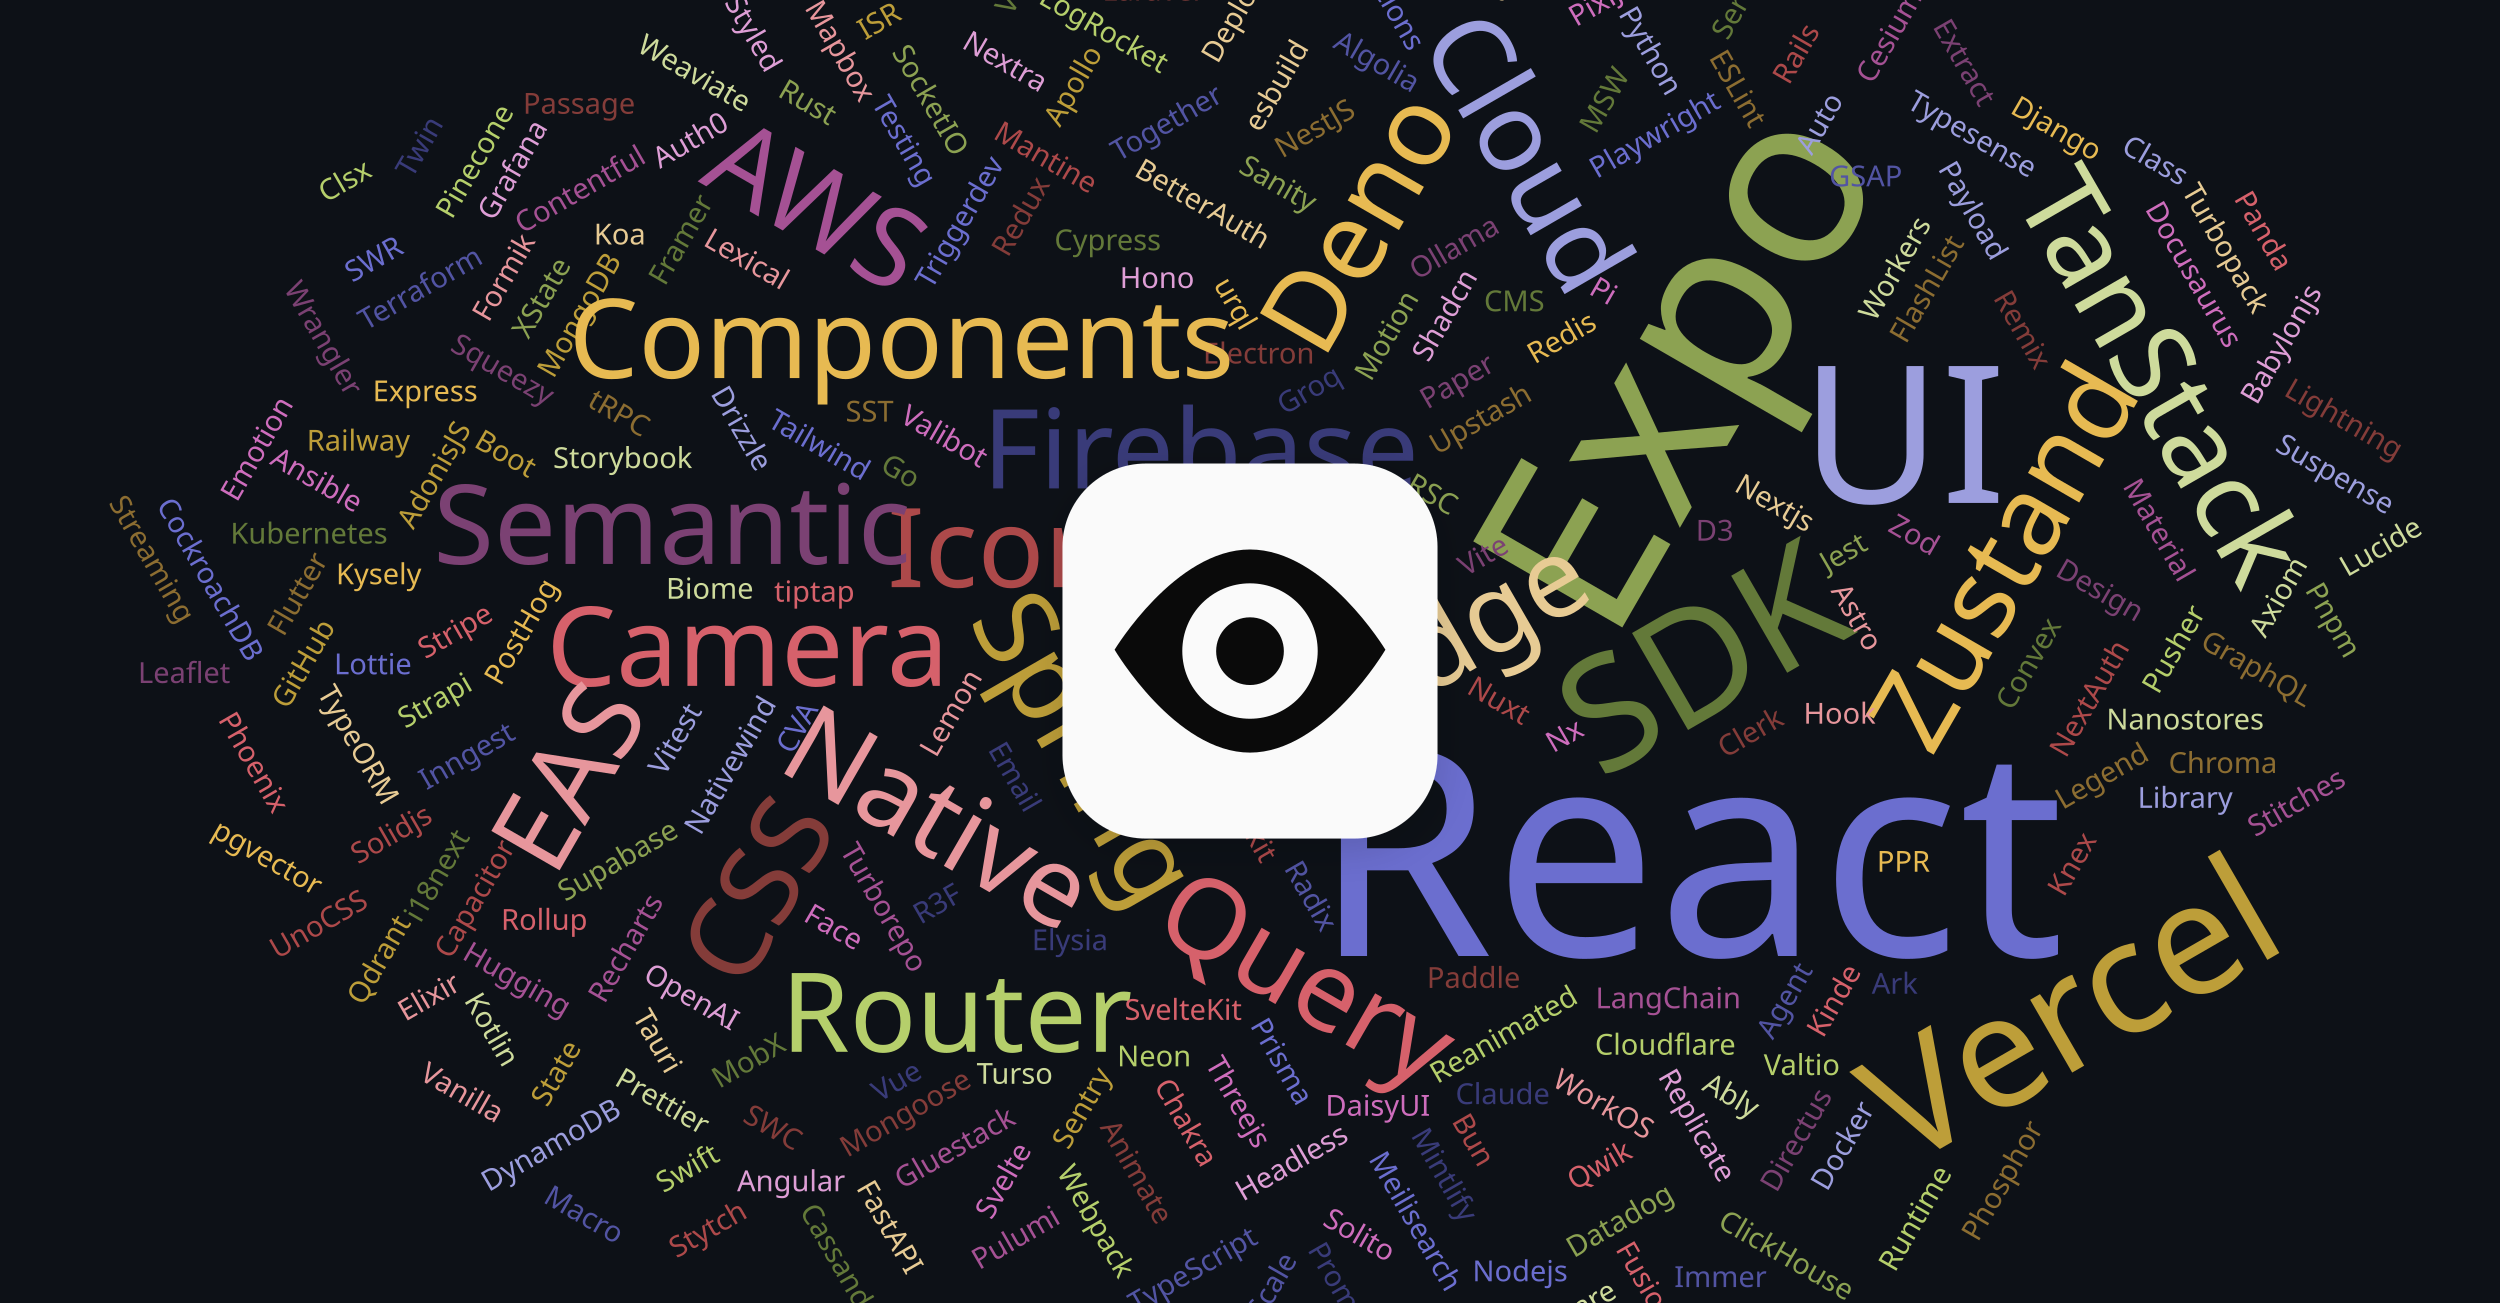
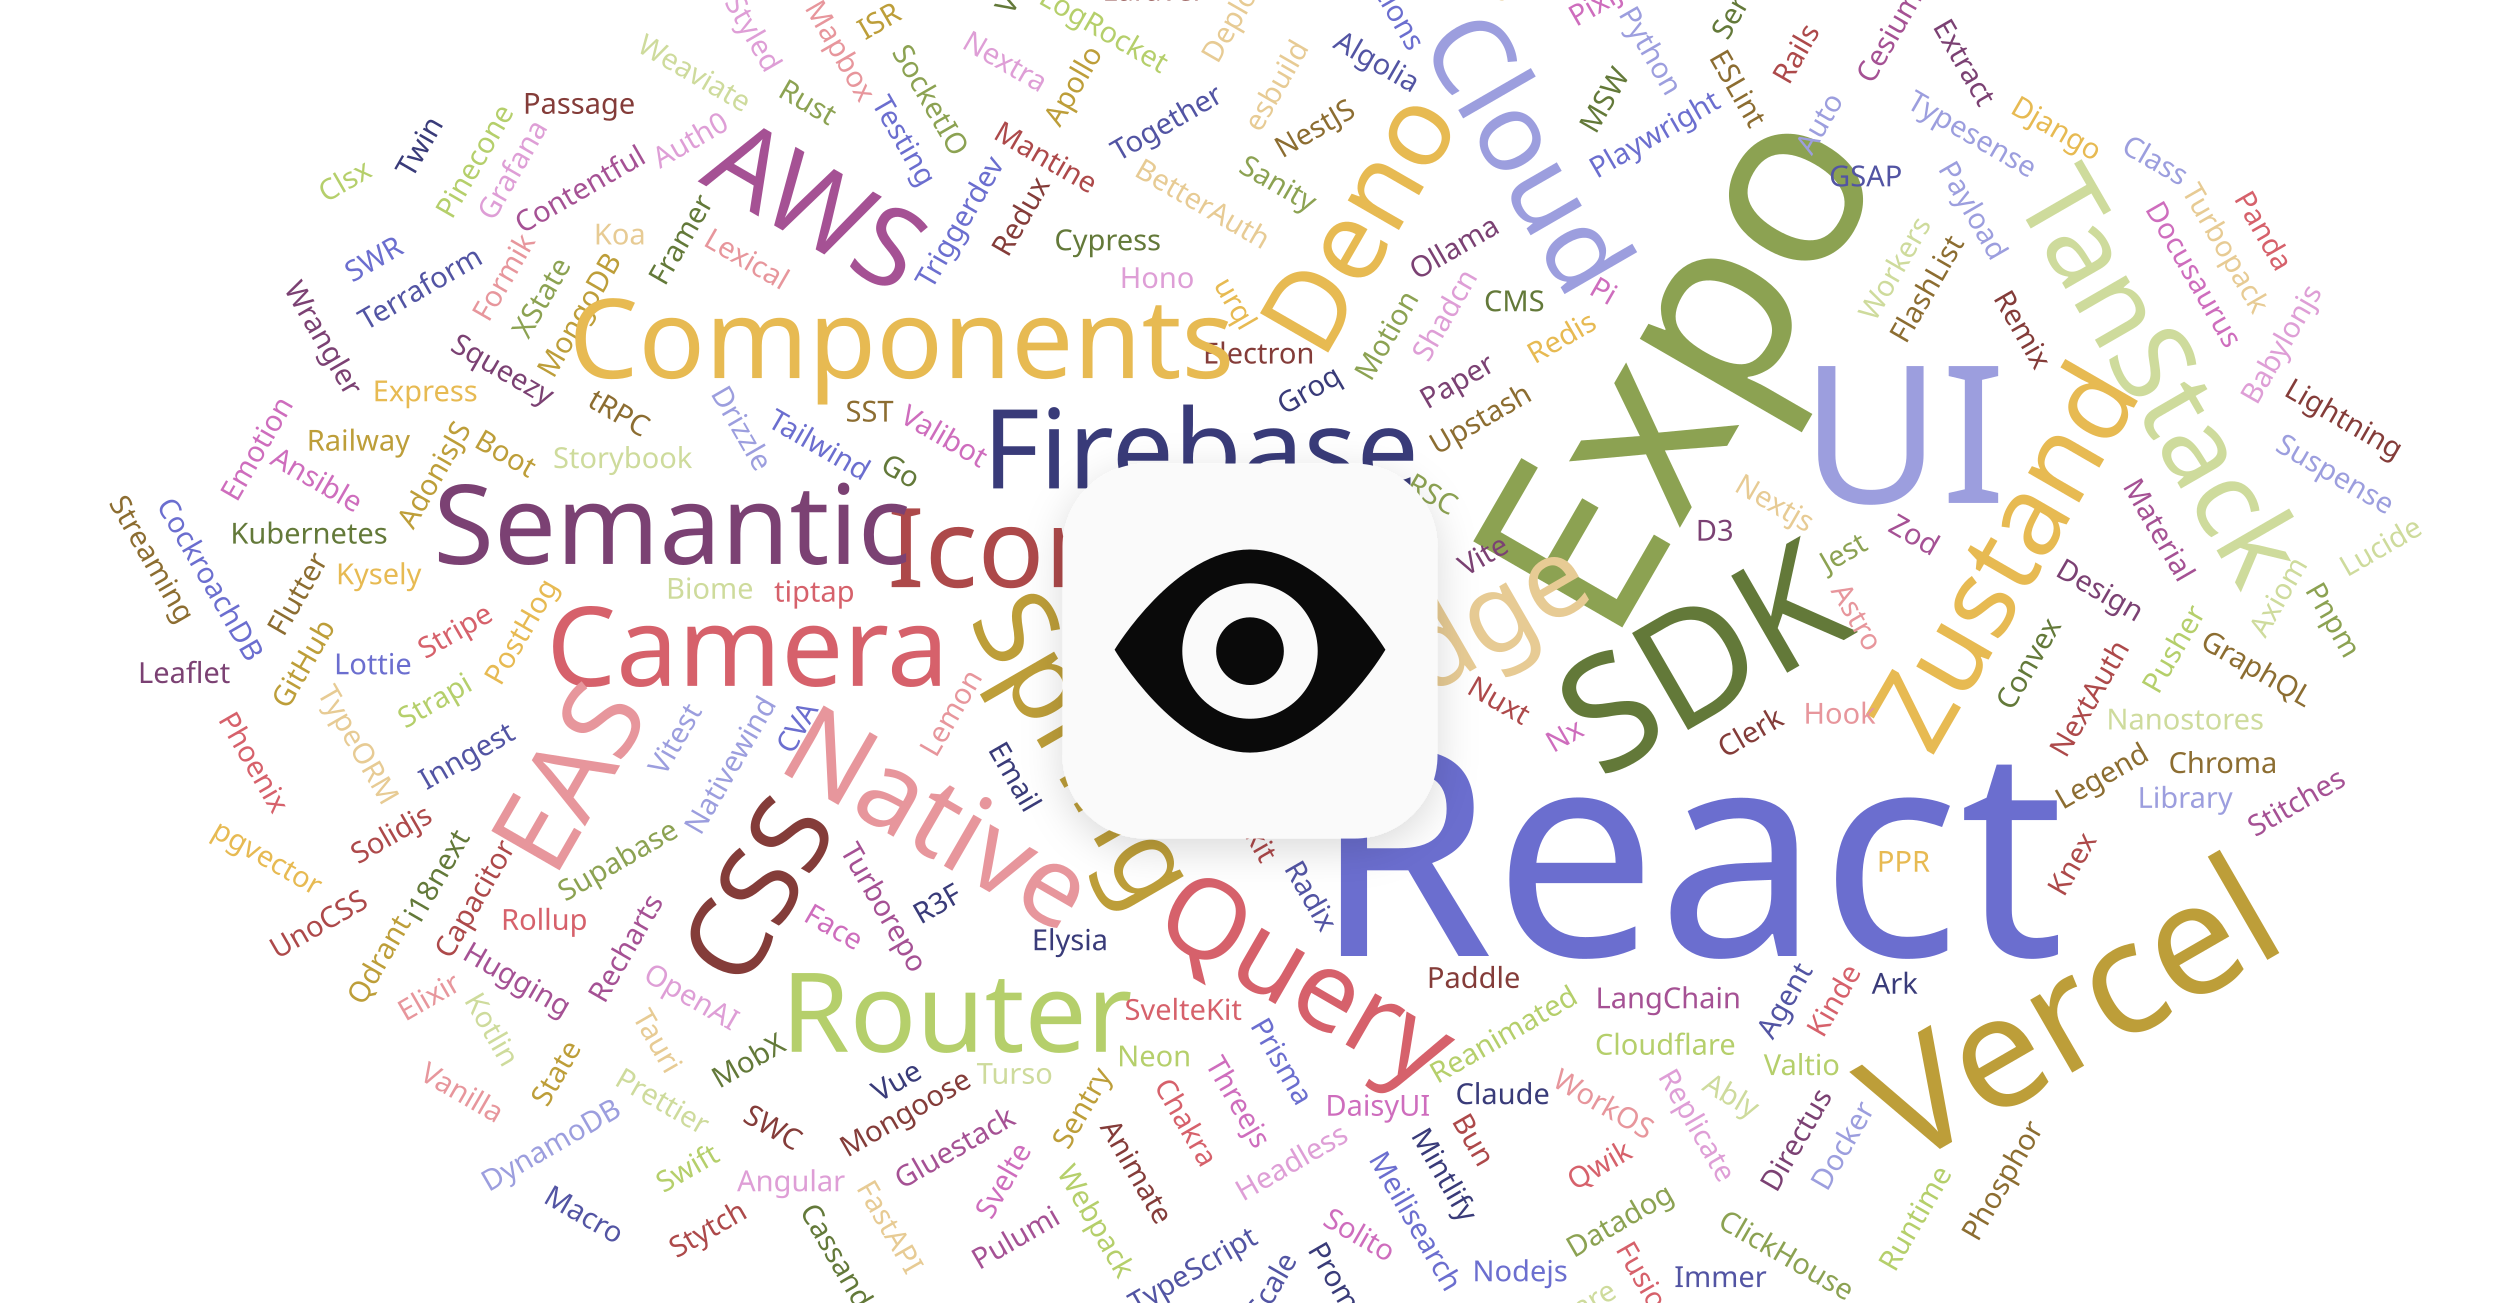
<svg xmlns="http://www.w3.org/2000/svg" width="960" height="500" viewBox="0 50 960 500">
-   <rect width="960" height="600" fill="#0D1117" />
+   <rect width="960" height="600" fill="transparent" />
  <g transform="translate(480,300)scale(1.115242,1.115242)">
    <text text-anchor="middle" transform="translate(-323,6)rotate(-60)" style="font-size: 10px; font-family: Impact; fill: rgb(189, 158, 57);">GitHub</text>
    <text text-anchor="middle" transform="translate(-42,181)rotate(60)" style="font-size: 10px; font-family: Impact; fill: rgb(132, 60, 57);">Animate</text>
    <text text-anchor="middle" transform="translate(151,105)rotate(0)" style="font-size: 100px; font-family: Impact; fill: rgb(107, 110, 207);">React</text>
    <text text-anchor="middle" transform="translate(225,-51)rotate(0)" style="font-size: 66px; font-family: Impact; fill: rgb(156, 158, 222);">UI</text>
    <text text-anchor="middle" transform="translate(165,19)rotate(-30)" style="font-size: 54px; font-family: Impact; fill: rgb(99, 121, 57);">SDK</text>
    <text text-anchor="middle" transform="translate(172,-84)rotate(-60)" style="font-size: 83px; font-family: Impact; fill: rgb(140, 162, 82);">Expo</text>
    <text text-anchor="middle" transform="translate(-101,138)" style="font-size: 38px; font-family: Impact; fill: rgb(181, 207, 107);">Router</text>
    <text text-anchor="middle" transform="translate(302,-88)rotate(60)" style="font-size: 38px; font-family: Impact; fill: rgb(206, 219, 156);">TanStack</text>
    <text text-anchor="middle" transform="translate(-219,-79)rotate(30)" style="font-size: 10px; font-family: Impact; fill: rgb(140, 109, 49);">tRPC</text>
    <text text-anchor="middle" transform="translate(292,140)rotate(-30)" style="font-size: 54px; font-family: Impact; fill: rgb(189, 158, 57);">Vercel</text>
    <text text-anchor="middle" transform="translate(-6,6)rotate(0)" style="font-size: 54px; font-family: Impact; fill: rgb(231, 186, 82);">AI</text>
    <text text-anchor="middle" transform="translate(179,-48)rotate(30)" style="font-size: 10px; font-family: Impact; fill: rgb(231, 203, 148);">Nextjs</text>
    <text text-anchor="middle" transform="translate(263,-109)rotate(60)" style="font-size: 10px; font-family: Impact; fill: rgb(132, 60, 57);">Remix</text>
    <text text-anchor="middle" transform="translate(84,20)rotate(30)" style="font-size: 10px; font-family: Impact; fill: rgb(173, 73, 74);">Nuxt</text>
    <text text-anchor="middle" transform="translate(-23,127)" style="font-size: 10px; font-family: Impact; fill: rgb(214, 97, 107);">SvelteKit</text>
    <text text-anchor="middle" transform="translate(206,-10)rotate(60)" style="font-size: 10px; font-family: Impact; fill: rgb(231, 150, 156);">Astro</text>
    <text text-anchor="middle" transform="translate(82,-30)rotate(-30)" style="font-size: 10px; font-family: Impact; fill: rgb(123, 65, 115);">Vite</text>
    <text text-anchor="middle" transform="translate(-129,90)rotate(60)" style="font-size: 10px; font-family: Impact; fill: rgb(165, 81, 148);">Turborepo</text>
    <text text-anchor="middle" transform="translate(110,32)rotate(-30)" style="font-size: 10px; font-family: Impact; fill: rgb(206, 109, 189);">Nx</text>
    <text text-anchor="middle" transform="translate(70,-114)rotate(-60)" style="font-size: 10px; font-family: Impact; fill: rgb(222, 158, 214);">Shadcn</text>
    <text text-anchor="middle" transform="translate(-21,25)rotate(0)" style="font-size: 10px; font-family: Impact; fill: rgb(57, 59, 121);">Tamagui</text>
    <text text-anchor="middle" transform="translate(18,86)rotate(60)" style="font-size: 10px; font-family: Impact; fill: rgb(82, 84, 163);">Radix</text>
    <text text-anchor="middle" transform="translate(-150,-68)rotate(30)" style="font-size: 10px; font-family: Impact; fill: rgb(107, 110, 207);">Tailwind</text>
    <text text-anchor="middle" transform="translate(-176,41)rotate(-60)" style="font-size: 10px; font-family: Impact; fill: rgb(156, 158, 222);">Nativewind</text>
    <text text-anchor="middle" transform="translate(-193,-140)rotate(-60)" style="font-size: 10px; font-family: Impact; fill: rgb(99, 121, 57);">Framer</text>
    <text text-anchor="middle" transform="translate(50,-107)rotate(-60)" style="font-size: 10px; font-family: Impact; fill: rgb(140, 162, 82);">Motion</text>
    <text text-anchor="middle" transform="translate(89,135)rotate(-30)" style="font-size: 10px; font-family: Impact; fill: rgb(181, 207, 107);">Reanimated</text>
    <text text-anchor="middle" transform="translate(-216,-63)rotate(0)" style="font-size: 10px; font-family: Impact; fill: rgb(206, 219, 156);">Storybook</text>
    <text text-anchor="middle" transform="translate(236,-123)rotate(-60)" style="font-size: 10px; font-family: Impact; fill: rgb(140, 109, 49);">FlashList</text>
    <text text-anchor="middle" transform="translate(21,24)rotate(-60)" style="font-size: 10px; font-family: Impact; fill: rgb(189, 158, 57);">Navigation</text>
    <text text-anchor="middle" transform="translate(271,-26)rotate(-60)" style="font-size: 38px; font-family: Impact; fill: rgb(231, 186, 82);">Zustand</text>
    <text text-anchor="middle" transform="translate(-21,41)" style="font-size: 10px; font-family: Impact; fill: rgb(231, 203, 148);">Jotai</text>
    <text text-anchor="middle" transform="translate(-76,-148)rotate(-60)" style="font-size: 10px; font-family: Impact; fill: rgb(132, 60, 57);">Redux</text>
    <text text-anchor="middle" transform="translate(-4,60)rotate(60)" style="font-size: 10px; font-family: Impact; fill: rgb(173, 73, 74);">Toolkit</text>
    <text text-anchor="middle" transform="translate(13,124)rotate(30)" style="font-size: 38px; font-family: Impact; fill: rgb(214, 97, 107);">Query</text>
    <text text-anchor="middle" transform="translate(203,25)rotate(0)" style="font-size: 10px; font-family: Impact; fill: rgb(231, 150, 156);">Hook</text>
    <text text-anchor="middle" transform="translate(37,-14)" style="font-size: 10px; font-family: Impact; fill: rgb(123, 65, 115);">Form</text>
    <text text-anchor="middle" transform="translate(227,-37)rotate(30)" style="font-size: 10px; font-family: Impact; fill: rgb(165, 81, 148);">Zod</text>
    <text text-anchor="middle" transform="translate(-107,-71)rotate(30)" style="font-size: 10px; font-family: Impact; fill: rgb(206, 109, 189);">Valibot</text>
    <text text-anchor="middle" transform="translate(-32,-125)rotate(0)" style="font-size: 10px; font-family: Impact; fill: rgb(222, 158, 214);">Hono</text>
    <text text-anchor="middle" transform="translate(-62,103)rotate(0)" style="font-size: 10px; font-family: Impact; fill: rgb(57, 59, 121);">Elysia</text>
    <text text-anchor="middle" transform="translate(52,-32)rotate(-30)" style="font-size: 10px; font-family: Impact; fill: rgb(82, 84, 163);">Fastify</text>
    <text text-anchor="middle" transform="translate(8,143)rotate(60)" style="font-size: 10px; font-family: Impact; fill: rgb(107, 110, 207);">Prisma</text>
    <text text-anchor="middle" transform="translate(-178,-75)rotate(60)" style="font-size: 10px; font-family: Impact; fill: rgb(156, 158, 222);">Drizzle</text>
    <text text-anchor="middle" transform="translate(271,6)rotate(-60)" style="font-size: 10px; font-family: Impact; fill: rgb(99, 121, 57);">Convex</text>
    <text text-anchor="middle" transform="translate(-216,75)rotate(-30)" style="font-size: 10px; font-family: Impact; fill: rgb(140, 162, 82);">Supabase</text>
    <text text-anchor="middle" transform="translate(-33,143)" style="font-size: 10px; font-family: Impact; fill: rgb(181, 207, 107);">Neon</text>
    <text text-anchor="middle" transform="translate(-81,149)" style="font-size: 10px; font-family: Impact; fill: rgb(206, 219, 156);">Turso</text>
    <text text-anchor="middle" transform="translate(81,-77)rotate(-30)" style="font-size: 10px; font-family: Impact; fill: rgb(140, 109, 49);">Upstash</text>
    <text text-anchor="middle" transform="translate(-228,-114)rotate(-60)" style="font-size: 10px; font-family: Impact; fill: rgb(189, 158, 57);">MongoDB</text>
    <text text-anchor="middle" transform="translate(109,-105)rotate(-30)" style="font-size: 10px; font-family: Impact; fill: rgb(231, 186, 82);">Redis</text>
    <text text-anchor="middle" transform="translate(-18,-151)rotate(30)" style="font-size: 10px; font-family: Impact; fill: rgb(231, 203, 148);">BetterAuth</text>
    <text text-anchor="middle" transform="translate(174,31)rotate(-30)" style="font-size: 10px; font-family: Impact; fill: rgb(132, 60, 57);">Clerk</text>
    <text text-anchor="middle" transform="translate(292,18)rotate(-60)" style="font-size: 10px; font-family: Impact; fill: rgb(173, 73, 74);">NextAuth</text>
    <text text-anchor="middle" transform="translate(-272,-4)rotate(-30)" style="font-size: 10px; font-family: Impact; fill: rgb(214, 97, 107);">Stripe</text>
    <text text-anchor="middle" transform="translate(-100,23)rotate(-60)" style="font-size: 10px; font-family: Impact; fill: rgb(231, 150, 156);">Lemon</text>
    <text text-anchor="middle" transform="translate(-259,-94)rotate(30)" style="font-size: 10px; font-family: Impact; fill: rgb(123, 65, 115);">Squeezy</text>
    <text text-anchor="middle" transform="translate(144,123)rotate(0)" style="font-size: 10px; font-family: Impact; fill: rgb(165, 81, 148);">LangChain</text>
    <text text-anchor="middle" transform="translate(120,-121)rotate(30)" style="font-size: 10px; font-family: Impact; fill: rgb(206, 109, 189);">Pi</text>
    <text text-anchor="middle" transform="translate(-194,122)rotate(30)" style="font-size: 10px; font-family: Impact; fill: rgb(222, 158, 214);">OpenAI</text>
    <text text-anchor="middle" transform="translate(87,156)rotate(0)" style="font-size: 10px; font-family: Impact; fill: rgb(57, 59, 121);">Claude</text>
    <text text-anchor="middle" transform="translate(187,122)rotate(-60)" style="font-size: 10px; font-family: Impact; fill: rgb(82, 84, 163);">Agent</text>
    <text text-anchor="middle" transform="translate(141,-175)rotate(-30)" style="font-size: 10px; font-family: Impact; fill: rgb(107, 110, 207);">Playwright</text>
    <text text-anchor="middle" transform="translate(-195,32)rotate(-60)" style="font-size: 10px; font-family: Impact; fill: rgb(156, 158, 222);">Vitest</text>
    <text text-anchor="middle" transform="translate(-49,-138)rotate(0)" style="font-size: 10px; font-family: Impact; fill: rgb(99, 121, 57);">Cypress</text>
    <text text-anchor="middle" transform="translate(206,-31)rotate(-30)" style="font-size: 10px; font-family: Impact; fill: rgb(140, 162, 82);">Jest</text>
    <text text-anchor="middle" transform="translate(143,139)rotate(0)" style="font-size: 10px; font-family: Impact; fill: rgb(181, 207, 107);">Cloudflare</text>
    <text text-anchor="middle" transform="translate(225,-130)rotate(-60)" style="font-size: 10px; font-family: Impact; fill: rgb(206, 219, 156);">Workers</text>
    <text text-anchor="middle" transform="translate(-131,-79)rotate(0)" style="font-size: 10px; font-family: Impact; fill: rgb(140, 109, 49);">SST</text>
    <text text-anchor="middle" transform="translate(-55,159)rotate(-60)" style="font-size: 10px; font-family: Impact; fill: rgb(189, 158, 57);">Sentry</text>
    <text text-anchor="middle" transform="translate(-248,-5)rotate(-60)" style="font-size: 10px; font-family: Impact; fill: rgb(231, 186, 82);">PostHog</text>
    <text text-anchor="middle" transform="translate(-207,136)rotate(60)" style="font-size: 10px; font-family: Impact; fill: rgb(231, 203, 148);">Tauri</text>
    <text text-anchor="middle" transform="translate(3,-99)rotate(0)" style="font-size: 10px; font-family: Impact; fill: rgb(132, 60, 57);">Electron</text>
    <text text-anchor="middle" transform="translate(-264,87)rotate(-60)" style="font-size: 10px; font-family: Impact; fill: rgb(173, 73, 74);">Capacitor</text>
    <text text-anchor="middle" transform="translate(-150,-17)rotate(0)" style="font-size: 10px; font-family: Impact; fill: rgb(214, 97, 107);">tiptap</text>
    <text text-anchor="middle" transform="translate(-175,-132)rotate(30)" style="font-size: 10px; font-family: Impact; fill: rgb(231, 150, 156);">Lexical</text>
    <text text-anchor="middle" transform="translate(160,-38)rotate(0)" style="font-size: 10px; font-family: Impact; fill: rgb(123, 65, 115);">D3</text>
    <text text-anchor="middle" transform="translate(-212,104)rotate(-60)" style="font-size: 10px; font-family: Impact; fill: rgb(165, 81, 148);">Recharts</text>
    <text text-anchor="middle" transform="translate(-7,157)rotate(60)" style="font-size: 10px; font-family: Impact; fill: rgb(206, 109, 189);">Threejs</text>
    <text text-anchor="middle" transform="translate(-1,-44)rotate(0)" style="font-size: 10px; font-family: Impact; fill: rgb(222, 158, 214);">Resend</text>
    <text text-anchor="middle" transform="translate(-84,45)rotate(60)" style="font-size: 10px; font-family: Impact; fill: rgb(57, 59, 121);">Email</text>
    <text text-anchor="middle" transform="translate(-268,39)rotate(-30)" style="font-size: 10px; font-family: Impact; fill: rgb(82, 84, 163);">Inngest</text>
    <text text-anchor="middle" transform="translate(-97,-146)rotate(-60)" style="font-size: 10px; font-family: Impact; fill: rgb(107, 110, 207);">Triggerdev</text>
    <text text-anchor="middle" transform="translate(246,-150)rotate(60)" style="font-size: 10px; font-family: Impact; fill: rgb(156, 158, 222);">Payload</text>
    <text text-anchor="middle" transform="translate(91,-117)rotate(0)" style="font-size: 10px; font-family: Impact; fill: rgb(99, 121, 57);">CMS</text>
    <text text-anchor="middle" transform="translate(8,-158)rotate(30)" style="font-size: 10px; font-family: Impact; fill: rgb(140, 162, 82);">Sanity</text>
    <text text-anchor="middle" transform="translate(-279,20)rotate(-30)" style="font-size: 10px; font-family: Impact; fill: rgb(181, 207, 107);">Strapi</text>
    <text text-anchor="middle" transform="translate(-186,-18)rotate(0)" style="font-size: 10px; font-family: Impact; fill: rgb(206, 219, 156);">Biome</text>
    <text text-anchor="middle" transform="translate(24,-177)rotate(-30)" style="font-size: 10px; font-family: Impact; fill: rgb(140, 109, 49);">NestJS</text>
    <text text-anchor="middle" transform="translate(-278,-59)rotate(-60)" style="font-size: 10px; font-family: Impact; fill: rgb(189, 158, 57);">AdonisJS</text>
    <text text-anchor="middle" transform="translate(-284,-86)" style="font-size: 10px; font-family: Impact; fill: rgb(231, 186, 82);">Express</text>
    <text text-anchor="middle" transform="translate(-217,-140)rotate(0)" style="font-size: 10px; font-family: Impact; fill: rgb(231, 203, 148);">Koa</text>
    <text text-anchor="middle" transform="translate(-43,-5)rotate(-60)" style="font-size: 10px; font-family: Impact; fill: rgb(132, 60, 57);">Nitro</text>
    <text text-anchor="middle" transform="translate(-72,-167)rotate(30)" style="font-size: 10px; font-family: Impact; fill: rgb(173, 73, 74);">Mantine</text>
    <text text-anchor="middle" transform="translate(-25,164)rotate(60)" style="font-size: 10px; font-family: Impact; fill: rgb(214, 97, 107);">Chakra</text>
    <text text-anchor="middle" transform="translate(34,-43)rotate(30)" style="font-size: 10px; font-family: Impact; fill: rgb(231, 150, 156);">Ant</text>
    <text text-anchor="middle" transform="translate(291,-18)rotate(30)" style="font-size: 10px; font-family: Impact; fill: rgb(123, 65, 115);">Design</text>
    <text text-anchor="middle" transform="translate(310,-40)rotate(60)" style="font-size: 10px; font-family: Impact; fill: rgb(165, 81, 148);">Material</text>
    <text text-anchor="middle" transform="translate(44,160)rotate(0)" style="font-size: 10px; font-family: Impact; fill: rgb(206, 109, 189);">DaisyUI</text>
    <text text-anchor="middle" transform="translate(16,179)rotate(-30)" style="font-size: 10px; font-family: Impact; fill: rgb(222, 158, 214);">Headless</text>
    <text text-anchor="middle" transform="translate(222,118)rotate(0)" style="font-size: 10px; font-family: Impact; fill: rgb(57, 59, 121);">Ark</text>
    <text text-anchor="middle" transform="translate(212,-160)rotate(0)" style="font-size: 10px; font-family: Impact; fill: rgb(82, 84, 163);">GSAP</text>
    <text text-anchor="middle" transform="translate(-302,8)" style="font-size: 10px; font-family: Impact; fill: rgb(107, 110, 207);">Lottie</text>
    <text text-anchor="middle" transform="translate(199,-180)rotate(-60)" style="font-size: 10px; font-family: Impact; fill: rgb(156, 158, 222);">Auto</text>
    <text text-anchor="middle" transform="translate(-171,144)rotate(-30)" style="font-size: 10px; font-family: Impact; fill: rgb(99, 121, 57);">MobX</text>
    <text text-anchor="middle" transform="translate(-241,-120)rotate(-60)" style="font-size: 10px; font-family: Impact; fill: rgb(140, 162, 82);">XState</text>
    <text text-anchor="middle" transform="translate(190,146)rotate(0)" style="font-size: 10px; font-family: Impact; fill: rgb(181, 207, 107);">Valtio</text>
    <text text-anchor="middle" transform="translate(322,27)" style="font-size: 10px; font-family: Impact; fill: rgb(206, 219, 156);">Nanostores</text>
    <text text-anchor="middle" transform="translate(295,46)rotate(-30)" style="font-size: 10px; font-family: Impact; fill: rgb(140, 109, 49);">Legend</text>
    <text text-anchor="middle" transform="translate(-236,147)rotate(-60)" style="font-size: 10px; font-family: Impact; fill: rgb(189, 158, 57);">State</text>
    <text text-anchor="middle" transform="translate(-300,-23)rotate(0)" style="font-size: 10px; font-family: Impact; fill: rgb(231, 186, 82);">Kysely</text>
    <text text-anchor="middle" transform="translate(-310,34)rotate(60)" style="font-size: 10px; font-family: Impact; fill: rgb(231, 203, 148);">TypeORM</text>
    <text text-anchor="middle" transform="translate(-117,162)rotate(-30)" style="font-size: 10px; font-family: Impact; fill: rgb(132, 60, 57);">Mongoose</text>
    <text text-anchor="middle" transform="translate(286,75)rotate(-60)" style="font-size: 10px; font-family: Impact; fill: rgb(173, 73, 74);">Knex</text>
    <text text-anchor="middle" transform="translate(204,122)rotate(-60)" style="font-size: 10px; font-family: Impact; fill: rgb(214, 97, 107);">Kinde</text>
    <text text-anchor="middle" transform="translate(120,159)rotate(30)" style="font-size: 10px; font-family: Impact; fill: rgb(231, 150, 156);">WorkOS</text>
    <text text-anchor="middle" transform="translate(72,-136)rotate(-30)" style="font-size: 10px; font-family: Impact; fill: rgb(123, 65, 115);">Ollama</text>
    <text text-anchor="middle" transform="translate(-254,116)rotate(30)" style="font-size: 10px; font-family: Impact; fill: rgb(165, 81, 148);">Hugging</text>
    <text text-anchor="middle" transform="translate(-145,98)rotate(30)" style="font-size: 10px; font-family: Impact; fill: rgb(206, 109, 189);">Face</text>
    <text text-anchor="middle" transform="translate(151,165)rotate(60)" style="font-size: 10px; font-family: Impact; fill: rgb(222, 158, 214);">Replicate</text>
    <text text-anchor="middle" transform="translate(22,-87)rotate(-30)" style="font-size: 10px; font-family: Impact; fill: rgb(57, 59, 121);">Groq</text>
    <text text-anchor="middle" transform="translate(-27,-179)rotate(-30)" style="font-size: 10px; font-family: Impact; fill: rgb(82, 84, 163);">Together</text>
    <text text-anchor="middle" transform="translate(-122,-174)rotate(60)" style="font-size: 10px; font-family: Impact; fill: rgb(107, 110, 207);">Testing</text>
    <text text-anchor="middle" transform="translate(322,54)rotate(0)" style="font-size: 10px; font-family: Impact; fill: rgb(156, 158, 222);">Library</text>
    <text text-anchor="middle" transform="translate(125,-188)rotate(-60)" style="font-size: 10px; font-family: Impact; fill: rgb(99, 121, 57);">MSW</text>
    <text text-anchor="middle" transform="translate(-113,-188)rotate(60)" style="font-size: 10px; font-family: Impact; fill: rgb(140, 162, 82);">SocketIO</text>
    <text text-anchor="middle" transform="translate(321,1)rotate(-60)" style="font-size: 10px; font-family: Impact; fill: rgb(181, 207, 107);">Pusher</text>
    <text text-anchor="middle" transform="translate(164,156)rotate(30)" style="font-size: 10px; font-family: Impact; fill: rgb(206, 219, 156);">Ably</text>
    <text text-anchor="middle" transform="translate(345,9)rotate(30)" style="font-size: 10px; font-family: Impact; fill: rgb(140, 109, 49);">GraphQL</text>
    <text text-anchor="middle" transform="translate(-58,-193)rotate(-60)" style="font-size: 10px; font-family: Impact; fill: rgb(189, 158, 57);">Apollo</text>
    <text text-anchor="middle" transform="translate(-8,-118)rotate(60)" style="font-size: 10px; font-family: Impact; fill: rgb(231, 186, 82);">urql</text>
    <text text-anchor="middle" transform="translate(12,-193)rotate(-60)" style="font-size: 10px; font-family: Impact; fill: rgb(231, 203, 148);">esbuild</text>
    <text text-anchor="middle" transform="translate(-166,167)rotate(30)" style="font-size: 10px; font-family: Impact; fill: rgb(132, 60, 57);">SWC</text>
    <text text-anchor="middle" transform="translate(74,170)rotate(60)" style="font-size: 10px; font-family: Impact; fill: rgb(173, 73, 74);">Bun</text>
    <text text-anchor="middle" transform="translate(-243,96)rotate(0)" style="font-size: 10px; font-family: Impact; fill: rgb(214, 97, 107);">Rollup</text>
    <text text-anchor="middle" transform="translate(-254,-127)rotate(-60)" style="font-size: 10px; font-family: Impact; fill: rgb(231, 150, 156);">Formik</text>
    <text text-anchor="middle" transform="translate(191,170)rotate(-60)" style="font-size: 10px; font-family: Impact; fill: rgb(123, 65, 115);">Directus</text>
    <text text-anchor="middle" transform="translate(-229,-156)rotate(-30)" style="font-size: 10px; font-family: Impact; fill: rgb(165, 81, 148);">Contentful</text>
    <text text-anchor="middle" transform="translate(322,-128)rotate(60)" style="font-size: 10px; font-family: Impact; fill: rgb(206, 109, 189);">Docusaurus</text>
    <text text-anchor="middle" transform="translate(-86,-200)rotate(30)" style="font-size: 10px; font-family: Impact; fill: rgb(222, 158, 214);">Nextra</text>
    <text text-anchor="middle" transform="translate(64,182)rotate(60)" style="font-size: 10px; font-family: Impact; fill: rgb(57, 59, 121);">Mintlify</text>
    <text text-anchor="middle" transform="translate(42,-200)rotate(30)" style="font-size: 10px; font-family: Impact; fill: rgb(82, 84, 163);">Algolia</text>
    <text text-anchor="middle" transform="translate(54,198)rotate(60)" style="font-size: 10px; font-family: Impact; fill: rgb(107, 110, 207);">Meilisearch</text>
    <text text-anchor="middle" transform="translate(247,-175)rotate(30)" style="font-size: 10px; font-family: Impact; fill: rgb(156, 158, 222);">Typesense</text>
    <text text-anchor="middle" transform="translate(-277,79)rotate(-60)" style="font-size: 10px; font-family: Impact; fill: rgb(99, 121, 57);">i18next</text>
    <text text-anchor="middle" transform="translate(129,199)rotate(-30)" style="font-size: 10px; font-family: Impact; fill: rgb(140, 162, 82);">Datadog</text>
    <text text-anchor="middle" transform="translate(-52,-211)rotate(30)" style="font-size: 10px; font-family: Impact; fill: rgb(181, 207, 107);">LogRocket</text>
    <text text-anchor="middle" transform="translate(357,-17)rotate(-60)" style="font-size: 10px; font-family: Impact; fill: rgb(206, 219, 156);">Axiom</text>
    <text text-anchor="middle" transform="translate(21,52)rotate(60)" style="font-size: 10px; font-family: Impact; fill: rgb(140, 109, 49);">Flyio</text>
    <text text-anchor="middle" transform="translate(-307,-69)rotate(0)" style="font-size: 10px; font-family: Impact; fill: rgb(189, 158, 57);">Railway</text>
    <text text-anchor="middle" transform="translate(49,-141)rotate(-60)" style="font-size: 38px; font-family: Impact; fill: rgb(231, 186, 82);">Deno</text>
    <text text-anchor="middle" transform="translate(-3,-216)rotate(-60)" style="font-size: 10px; font-family: Impact; fill: rgb(231, 203, 148);">Deploy</text>
    <text text-anchor="middle" transform="translate(77,116)" style="font-size: 10px; font-family: Impact; fill: rgb(132, 60, 57);">Paddle</text>
    <text text-anchor="middle" transform="translate(-294,66)rotate(-30)" style="font-size: 10px; font-family: Impact; fill: rgb(173, 73, 74);">Solidjs</text>
    <text text-anchor="middle" transform="translate(122,180)rotate(-30)" style="font-size: 10px; font-family: Impact; fill: rgb(214, 97, 107);">Qwik</text>
    <text text-anchor="middle" transform="translate(-114,69)rotate(30)" style="font-size: 38px; font-family: Impact; fill: rgb(231, 150, 156);">Native</text>
    <text text-anchor="middle" transform="translate(73,-90)rotate(-30)" style="font-size: 10px; font-family: Impact; fill: rgb(123, 65, 115);">Paper</text>
    <text text-anchor="middle" transform="translate(-100,174)rotate(-30)" style="font-size: 10px; font-family: Impact; fill: rgb(165, 81, 148);">Gluestack</text>
    <text text-anchor="middle" transform="translate(36,204)rotate(30)" style="font-size: 10px; font-family: Impact; fill: rgb(206, 109, 189);">Solito</text>
    <text text-anchor="middle" transform="translate(-191,-173)rotate(-30)" style="font-size: 10px; font-family: Impact; fill: rgb(222, 158, 214);">Auth0</text>
    <text text-anchor="middle" transform="translate(-17,-56)rotate(0)" style="font-size: 38px; font-family: Impact; fill: rgb(57, 59, 121);">Firebase</text>
    <text text-anchor="middle" transform="translate(-284,-122)rotate(-30)" style="font-size: 10px; font-family: Impact; fill: rgb(82, 84, 163);">Terraform</text>
    <text text-anchor="middle" transform="translate(46,-221)rotate(60)" style="font-size: 10px; font-family: Impact; fill: rgb(107, 110, 207);">Actions</text>
    <text text-anchor="middle" transform="translate(207,172)rotate(-60)" style="font-size: 10px; font-family: Impact; fill: rgb(156, 158, 222);">Docker</text>
    <text text-anchor="middle" transform="translate(-324,-37)rotate(0)" style="font-size: 10px; font-family: Impact; fill: rgb(99, 121, 57);">Kubernetes</text>
    <text text-anchor="middle" transform="translate(370,-9)rotate(60)" style="font-size: 10px; font-family: Impact; fill: rgb(140, 162, 82);">Pnpm</text>
    <text text-anchor="middle" transform="translate(-56,198)rotate(60)" style="font-size: 10px; font-family: Impact; fill: rgb(181, 207, 107);">Webpack</text>
    <text text-anchor="middle" transform="translate(-204,158)rotate(30)" style="font-size: 10px; font-family: Impact; fill: rgb(206, 219, 156);">Prettier</text>
    <text text-anchor="middle" transform="translate(165,-192)rotate(60)" style="font-size: 10px; font-family: Impact; fill: rgb(140, 109, 49);">ESLint</text>
    <text text-anchor="middle" transform="translate(-68,40)rotate(60)" style="font-size: 38px; font-family: Impact; fill: rgb(189, 158, 57);">Spring</text>
    <text text-anchor="middle" transform="translate(-120,-94)rotate(0)" style="font-size: 38px; font-family: Impact; fill: rgb(231, 186, 82);">Components</text>
    <text text-anchor="middle" transform="translate(81,4)rotate(-30)" style="font-size: 38px; font-family: Impact; fill: rgb(231, 203, 148);">Edge</text>
    <text text-anchor="middle" transform="translate(-158,89)rotate(-60)" style="font-size: 38px; font-family: Impact; fill: rgb(132, 60, 57);">CSS</text>
    <text text-anchor="middle" transform="translate(-77,-22)rotate(0)" style="font-size: 38px; font-family: Impact; fill: rgb(173, 73, 74);">Icons</text>
    <text text-anchor="middle" transform="translate(84,-165)rotate(60)" style="font-size: 38px; font-family: Impact; fill: rgb(156, 158, 222);">Cloud</text>
    <text text-anchor="middle" transform="translate(-173,12)rotate(0)" style="font-size: 38px; font-family: Impact; fill: rgb(214, 97, 107);">Camera</text>
    <text text-anchor="middle" transform="translate(-223,50)rotate(-60)" style="font-size: 38px; font-family: Impact; fill: rgb(231, 150, 156);">EAS</text>
    <text text-anchor="middle" transform="translate(-199,-30)rotate(0)" style="font-size: 38px; font-family: Impact; fill: rgb(123, 65, 115);">Semantic</text>
    <text text-anchor="middle" transform="translate(-156,-142)rotate(30)" style="font-size: 38px; font-family: Impact; fill: rgb(165, 81, 148);">AWS</text>
    <text text-anchor="middle" transform="translate(-82,184)rotate(-60)" style="font-size: 10px; font-family: Impact; fill: rgb(206, 109, 189);">Svelte</text>
    <text text-anchor="middle" transform="translate(-158,186)rotate(0)" style="font-size: 10px; font-family: Impact; fill: rgb(222, 158, 214);">Angular</text>
    <text text-anchor="middle" transform="translate(-120,151)rotate(-30)" style="font-size: 10px; font-family: Impact; fill: rgb(57, 59, 121);">Vue</text>
    <text text-anchor="middle" transform="translate(-18,216)rotate(-30)" style="font-size: 10px; font-family: Impact; fill: rgb(82, 84, 163);">TypeScript</text>
    <text text-anchor="middle" transform="translate(93,217)rotate(0)" style="font-size: 10px; font-family: Impact; fill: rgb(107, 110, 207);">Nodejs</text>
    <text text-anchor="middle" transform="translate(135,-205)rotate(60)" style="font-size: 10px; font-family: Impact; fill: rgb(156, 158, 222);">Python</text>
    <text text-anchor="middle" transform="translate(-122,-59)rotate(30)" style="font-size: 10px; font-family: Impact; fill: rgb(99, 121, 57);">Go</text>
    <text text-anchor="middle" transform="translate(-154,-186)rotate(30)" style="font-size: 10px; font-family: Impact; fill: rgb(140, 162, 82);">Rust</text>
    <text text-anchor="middle" transform="translate(-192,181)rotate(-30)" style="font-size: 10px; font-family: Impact; fill: rgb(181, 207, 107);">Swift</text>
    <text text-anchor="middle" transform="translate(-264,132)rotate(60)" style="font-size: 10px; font-family: Impact; fill: rgb(206, 219, 156);">Kotlin</text>
    <text text-anchor="middle" transform="translate(-325,-18)rotate(-60)" style="font-size: 10px; font-family: Impact; fill: rgb(140, 109, 49);">Flutter</text>
    <text text-anchor="middle" transform="translate(-258,-65)rotate(30)" style="font-size: 10px; font-family: Impact; fill: rgb(189, 158, 57);">Boot</text>
    <text text-anchor="middle" transform="translate(276,-177)rotate(30)" style="font-size: 10px; font-family: Impact; fill: rgb(231, 186, 82);">Django</text>
    <text text-anchor="middle" transform="translate(-127,200)rotate(60)" style="font-size: 10px; font-family: Impact; fill: rgb(231, 203, 148);">FastAPI</text>
    <text text-anchor="middle" transform="translate(-34,-224)rotate(0)" style="font-size: 10px; font-family: Impact; fill: rgb(132, 60, 57);">Laravel</text>
    <text text-anchor="middle" transform="translate(191,-204)rotate(-60)" style="font-size: 10px; font-family: Impact; fill: rgb(173, 73, 74);">Rails</text>
    <text text-anchor="middle" transform="translate(-346,40)rotate(60)" style="font-size: 10px; font-family: Impact; fill: rgb(214, 97, 107);">Phoenix</text>
    <text text-anchor="middle" transform="translate(-281,122)rotate(-30)" style="font-size: 10px; font-family: Impact; fill: rgb(231, 150, 156);">Elixir</text>
    <text text-anchor="middle" transform="translate(-322,-106)rotate(60)" style="font-size: 10px; font-family: Impact; fill: rgb(123, 65, 115);">Wrangler</text>
    <text text-anchor="middle" transform="translate(-79,205)rotate(-30)" style="font-size: 10px; font-family: Impact; fill: rgb(165, 81, 148);">Pulumi</text>
    <text text-anchor="middle" transform="translate(-323,-56)rotate(30)" style="font-size: 10px; font-family: Impact; fill: rgb(206, 109, 189);">Ansible</text>
    <text text-anchor="middle" transform="translate(-251,-164)rotate(-60)" style="font-size: 10px; font-family: Impact; fill: rgb(222, 158, 214);">Grafana</text>
    <text text-anchor="middle" transform="translate(34,231)rotate(60)" style="font-size: 10px; font-family: Impact; fill: rgb(57, 59, 121);">Prometheus</text>
    <text text-anchor="middle" transform="translate(3,233)rotate(-60)" style="font-size: 10px; font-family: Impact; fill: rgb(82, 84, 163);">PlanetScale</text>
    <text text-anchor="middle" transform="translate(-361,-23)rotate(60)" style="font-size: 10px; font-family: Impact; fill: rgb(107, 110, 207);">CockroachDB</text>
    <text text-anchor="middle" transform="translate(-239,173)rotate(-30)" style="font-size: 10px; font-family: Impact; fill: rgb(156, 158, 222);">DynamoDB</text>
    <text text-anchor="middle" transform="translate(-143,214)rotate(60)" style="font-size: 10px; font-family: Impact; fill: rgb(99, 121, 57);">Cassandra</text>
    <text text-anchor="middle" transform="translate(183,211)rotate(30)" style="font-size: 10px; font-family: Impact; fill: rgb(140, 162, 82);">ClickHouse</text>
    <text text-anchor="middle" transform="translate(-264,-167)rotate(-60)" style="font-size: 10px; font-family: Impact; fill: rgb(181, 207, 107);">Pinecone</text>
    <text text-anchor="middle" transform="translate(-193,-196)rotate(30)" style="font-size: 10px; font-family: Impact; fill: rgb(206, 219, 156);">Weaviate</text>
    <text text-anchor="middle" transform="translate(335,42)rotate(0)" style="font-size: 10px; font-family: Impact; fill: rgb(140, 109, 49);">Chroma</text>
    <text text-anchor="middle" transform="translate(-297,108)rotate(-60)" style="font-size: 10px; font-family: Impact; fill: rgb(189, 158, 57);">Qdrant</text>
    <text text-anchor="middle" transform="translate(-340,74)rotate(30)" style="font-size: 10px; font-family: Impact; fill: rgb(231, 186, 82);">pgvector</text>
    <text text-anchor="middle" transform="translate(62,-238)rotate(30)" style="font-size: 10px; font-family: Impact; fill: rgb(231, 203, 148);">Supertokens</text>
    <text text-anchor="middle" transform="translate(-231,-185)rotate(0)" style="font-size: 10px; font-family: Impact; fill: rgb(132, 60, 57);">Passage</text>
    <text text-anchor="middle" transform="translate(-185,202)rotate(-30)" style="font-size: 10px; font-family: Impact; fill: rgb(173, 73, 74);">Stytch</text>
    <text text-anchor="middle" transform="translate(139,229)rotate(60)" style="font-size: 10px; font-family: Impact; fill: rgb(214, 97, 107);">FusionAuth</text>
    <text text-anchor="middle" transform="translate(-144,-205)rotate(60)" style="font-size: 10px; font-family: Impact; fill: rgb(231, 150, 156);">Mapbox</text>
    <text text-anchor="middle" transform="translate(-367,11)rotate(0)" style="font-size: 10px; font-family: Impact; fill: rgb(123, 65, 115);">Leaflet</text>
    <text text-anchor="middle" transform="translate(223,-210)rotate(-60)" style="font-size: 10px; font-family: Impact; fill: rgb(165, 81, 148);">Cesium</text>
    <text text-anchor="middle" transform="translate(123,-221)rotate(-30)" style="font-size: 10px; font-family: Impact; fill: rgb(206, 109, 189);">PixiJS</text>
    <text text-anchor="middle" transform="translate(358,-104)rotate(-60)" style="font-size: 10px; font-family: Impact; fill: rgb(222, 158, 214);">Babylonjs</text>
    <text text-anchor="middle" transform="translate(-106,90)rotate(-30)" style="font-size: 10px; font-family: Impact; fill: rgb(57, 59, 121);">R3F</text>
    <text text-anchor="middle" transform="translate(162,219)rotate(0)" style="font-size: 10px; font-family: Impact; fill: rgb(82, 84, 163);">Immer</text>
    <text text-anchor="middle" transform="translate(-300,-132)rotate(-30)" style="font-size: 10px; font-family: Impact; fill: rgb(107, 110, 207);">SWR</text>
    <text text-anchor="middle" transform="translate(372,-58)rotate(30)" style="font-size: 10px; font-family: Impact; fill: rgb(156, 158, 222);">Suspense</text>
    <text text-anchor="middle" transform="translate(172,-223)rotate(-60)" style="font-size: 10px; font-family: Impact; fill: rgb(99, 121, 57);">Server</text>
    <text text-anchor="middle" transform="translate(61,-51)rotate(30)" style="font-size: 10px; font-family: Impact; fill: rgb(140, 162, 82);">RSC</text>
    <text text-anchor="middle" transform="translate(232,197)rotate(-60)" style="font-size: 10px; font-family: Impact; fill: rgb(181, 207, 107);">Runtime</text>
    <text text-anchor="middle" transform="translate(103,236)rotate(-30)" style="font-size: 10px; font-family: Impact; fill: rgb(206, 219, 156);">Middleware</text>
    <text text-anchor="middle" transform="translate(-381,-30)rotate(60)" style="font-size: 10px; font-family: Impact; fill: rgb(140, 109, 49);">Streaming</text>
    <text text-anchor="middle" transform="translate(-126,-214)rotate(-30)" style="font-size: 10px; font-family: Impact; fill: rgb(189, 158, 57);">ISR</text>
    <text text-anchor="middle" transform="translate(225,76)rotate(0)" style="font-size: 10px; font-family: Impact; fill: rgb(231, 186, 82);">PPR</text>
    <text text-anchor="middle" transform="translate(333,-137)rotate(60)" style="font-size: 10px; font-family: Impact; fill: rgb(231, 203, 148);">Turbopack</text>
    <text text-anchor="middle" transform="translate(375,-77)rotate(30)" style="font-size: 10px; font-family: Impact; fill: rgb(132, 60, 57);">Lightning</text>
    <text text-anchor="middle" transform="translate(-319,97)rotate(-30)" style="font-size: 10px; font-family: Impact; fill: rgb(173, 73, 74);">UnoCSS</text>
    <text text-anchor="middle" transform="translate(346,-143)rotate(60)" style="font-size: 10px; font-family: Impact; fill: rgb(214, 97, 107);">Panda</text>
    <text text-anchor="middle" transform="translate(-273,155)rotate(30)" style="font-size: 10px; font-family: Impact; fill: rgb(231, 150, 156);">Vanilla</text>
    <text text-anchor="middle" transform="translate(243,-201)rotate(60)" style="font-size: 10px; font-family: Impact; fill: rgb(123, 65, 115);">Extract</text>
    <text text-anchor="middle" transform="translate(362,55)rotate(-30)" style="font-size: 10px; font-family: Impact; fill: rgb(165, 81, 148);">Stitches</text>
    <text text-anchor="middle" transform="translate(-339,-68)rotate(-60)" style="font-size: 10px; font-family: Impact; fill: rgb(206, 109, 189);">Emotion</text>
    <text text-anchor="middle" transform="translate(-174,-211)rotate(60)" style="font-size: 10px; font-family: Impact; fill: rgb(222, 158, 214);">Styled</text>
    <text text-anchor="middle" transform="translate(-283,-172)rotate(-60)" style="font-size: 10px; font-family: Impact; fill: rgb(57, 59, 121);">Twin</text>
    <text text-anchor="middle" transform="translate(-231,197)rotate(30)" style="font-size: 10px; font-family: Impact; fill: rgb(82, 84, 163);">Macro</text>
    <text text-anchor="middle" transform="translate(-153,28)rotate(-60)" style="font-size: 10px; font-family: Impact; fill: rgb(107, 110, 207);">CVA</text>
    <text text-anchor="middle" transform="translate(310,-166)rotate(30)" style="font-size: 10px; font-family: Impact; fill: rgb(156, 158, 222);">Class</text>
    <text text-anchor="middle" transform="translate(-72,-236)rotate(-60)" style="font-size: 10px; font-family: Impact; fill: rgb(99, 121, 57);">Variance</text>
    <text text-anchor="middle" transform="translate(-97,-246)rotate(-60)" style="font-size: 10px; font-family: Impact; fill: rgb(140, 162, 82);">Authority</text>
    <text text-anchor="middle" transform="translate(-310,-159)rotate(-30)" style="font-size: 10px; font-family: Impact; fill: rgb(181, 207, 107);">Clsx</text>
    <text text-anchor="middle" transform="translate(391,-33)rotate(-30)" style="font-size: 10px; font-family: Impact; fill: rgb(206, 219, 156);">Lucide</text>
    <text text-anchor="middle" transform="translate(262,184)rotate(-60)" style="font-size: 10px; font-family: Impact; fill: rgb(140, 109, 49);">Phosphor</text>
  </g>
  <defs>
    <filter id="logo-shadow" x="-50%" y="-50%" width="200%" height="200%">
      <feDropShadow dx="0" dy="4" stdDeviation="8" flood-color="#000000" flood-opacity="0.15" />
    </filter>
  </defs>
  <g transform="translate(408, 228)">
    <rect width="144" height="144" rx="32" fill="#fafafa" filter="url(#logo-shadow)" />
    <svg x="20" y="25" width="104" height="94" viewBox="0 0 32 24">
      <path fill="#0a0a0a" d="M16 0C7.164 0 0 11.844 0 11.844S7.164 24 16 24s16-12.156 16-12.156S24.836 0 16 0zm0 20a8 8 0 1 1 0-16a8 8 0 0 1 0 16z" />
      <path fill="#0a0a0a" d="M20 12.016a4 4 0 1 1-8 0a4 4 0 0 1 8 0z" />
    </svg>
  </g>
</svg>
